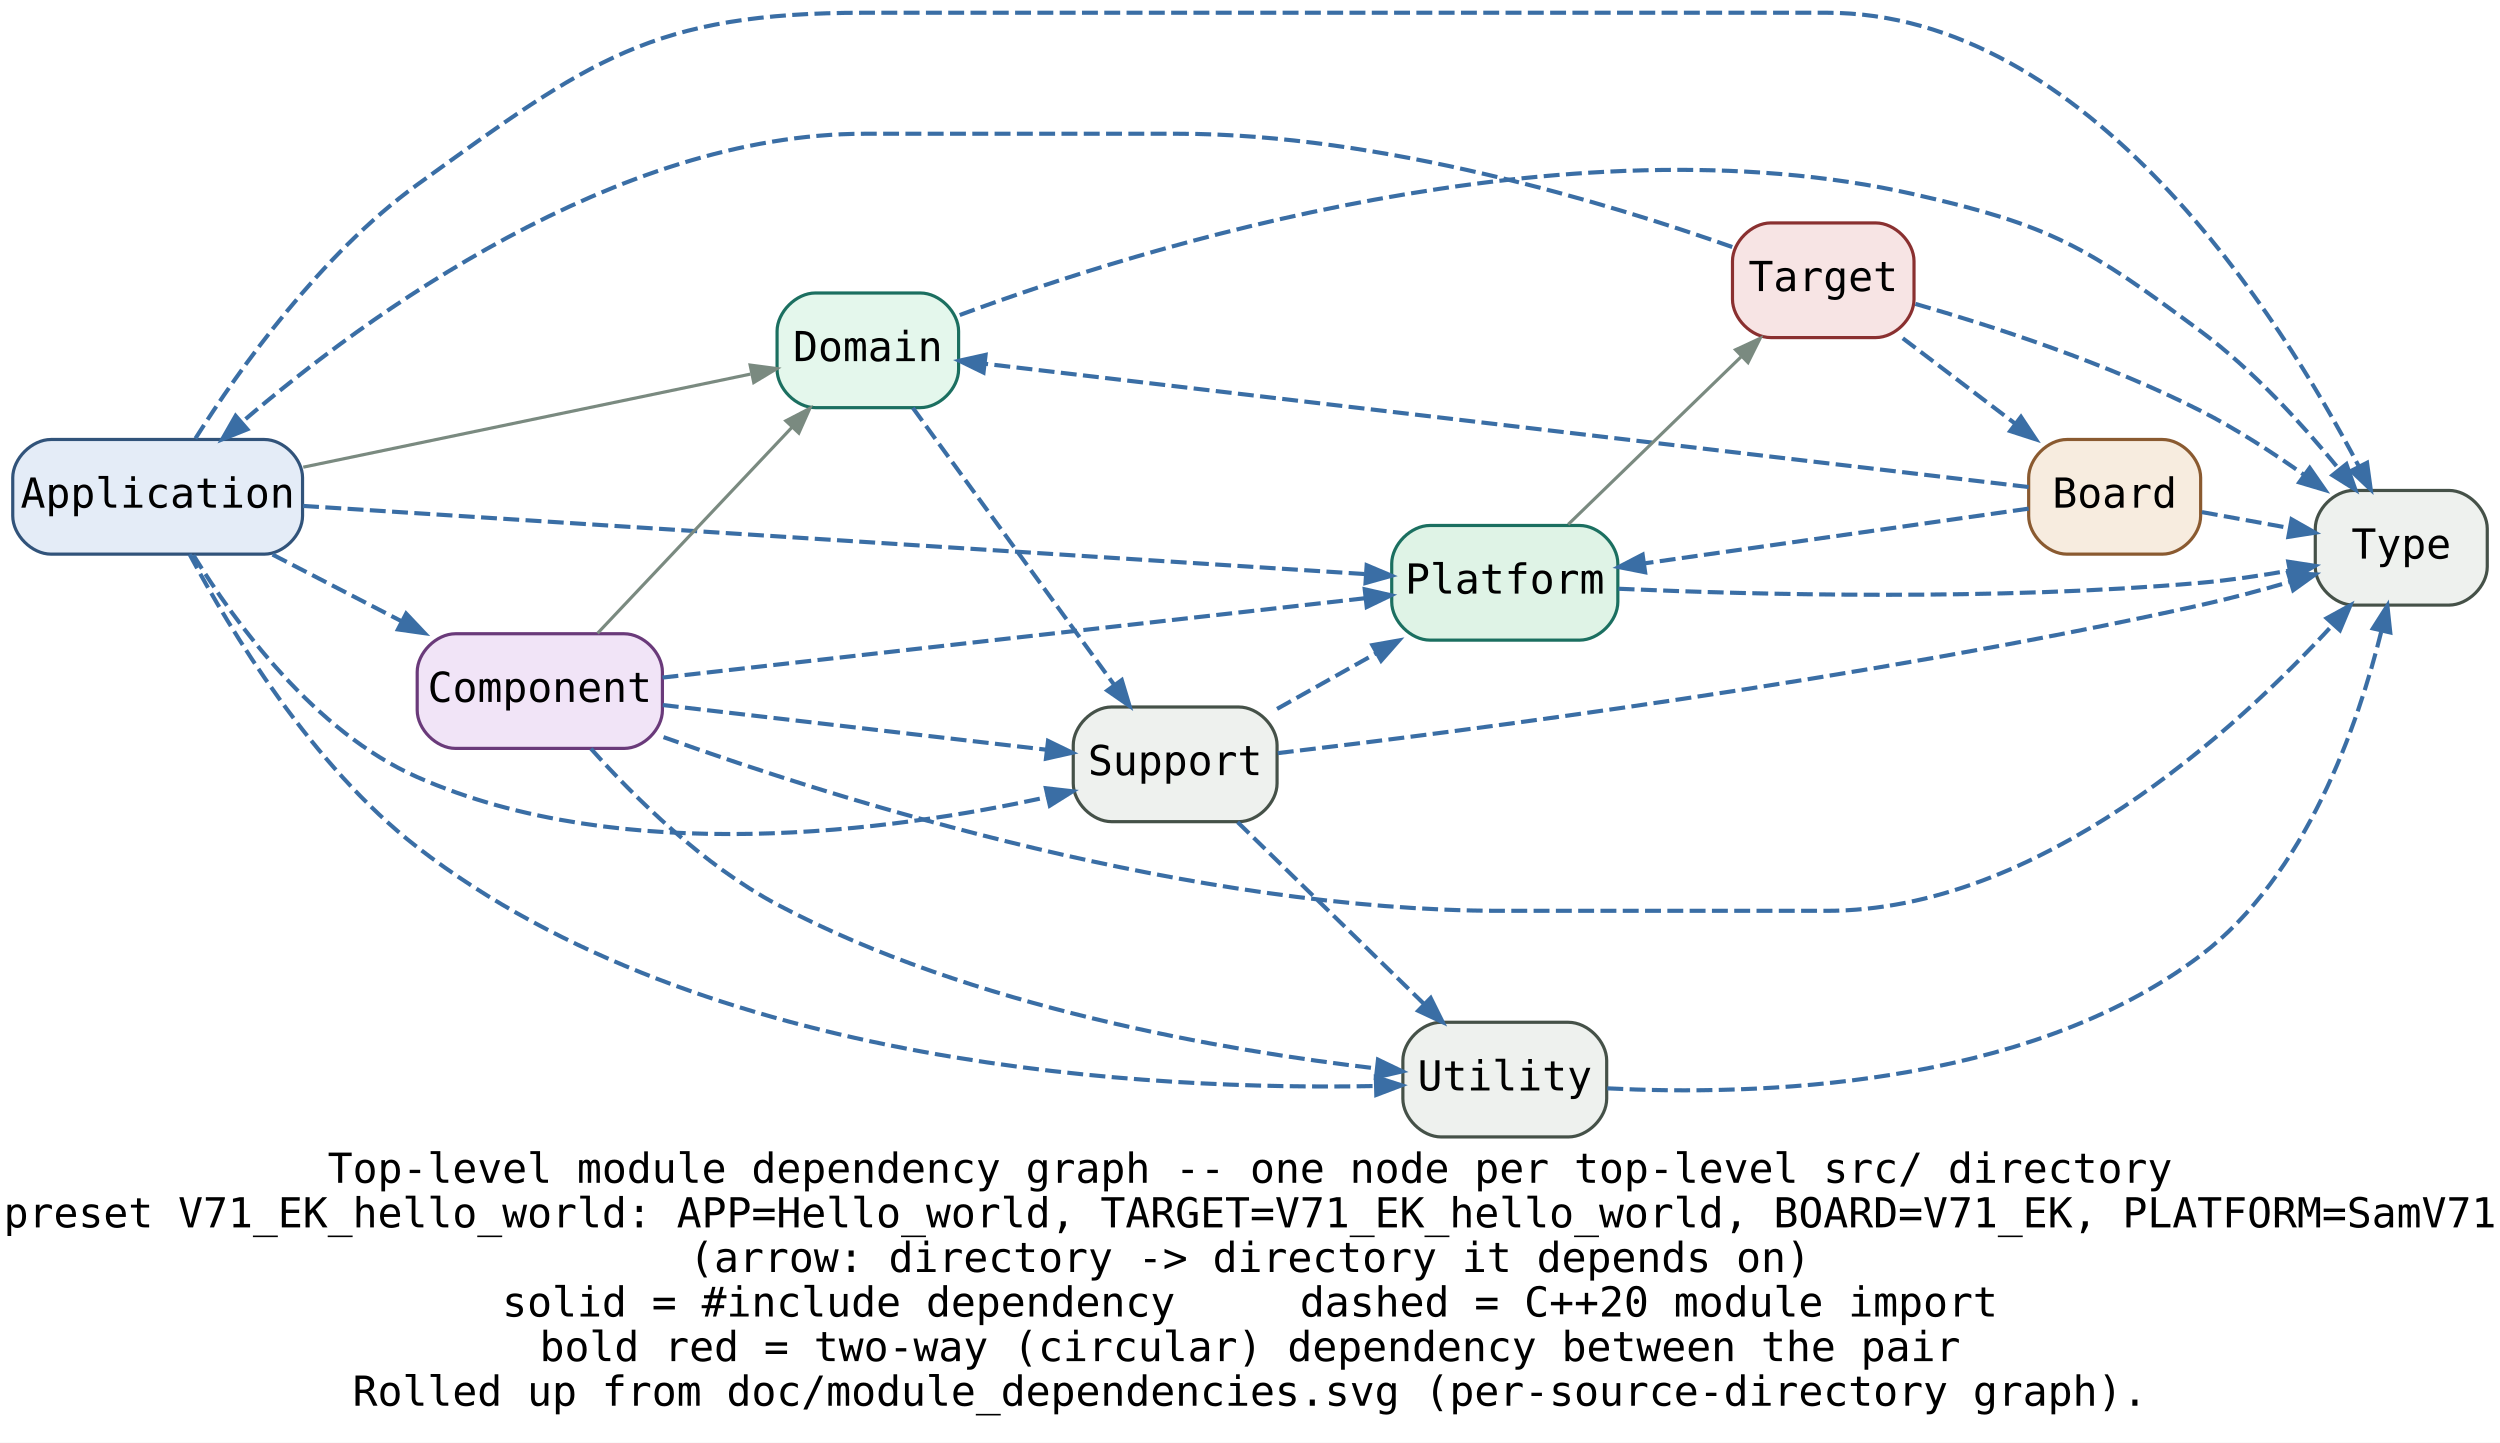
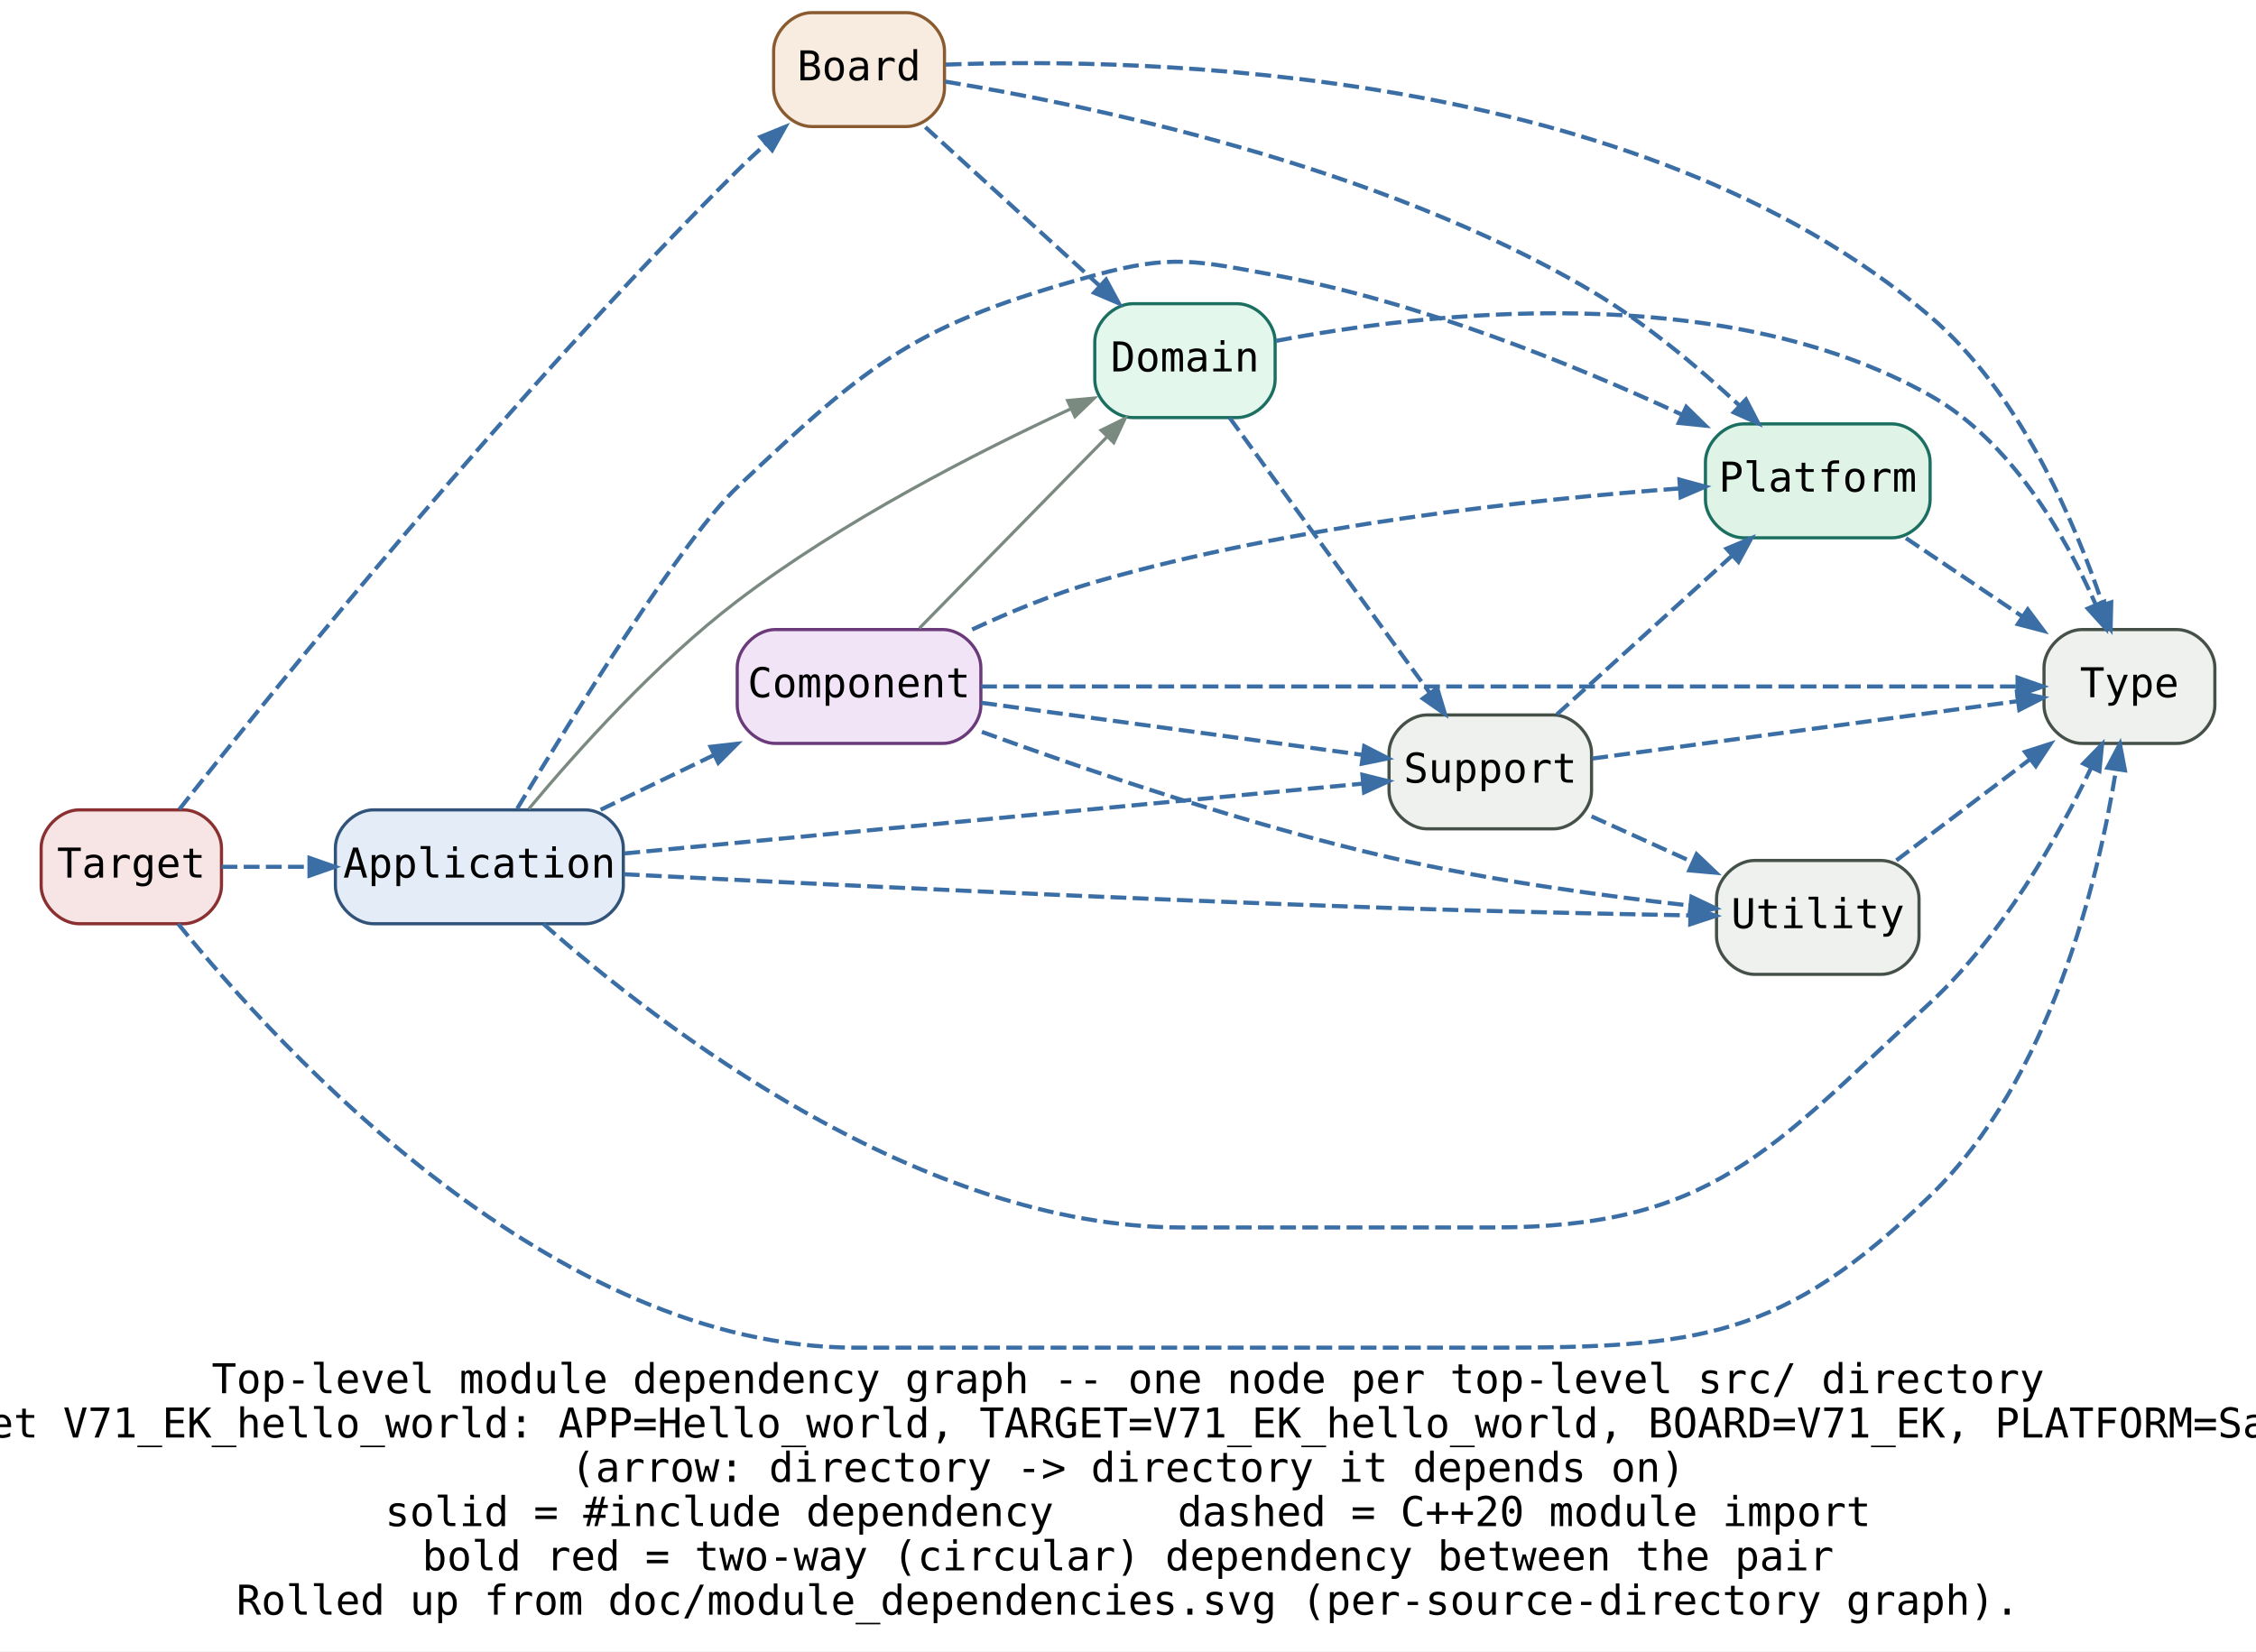
- <svg xmlns="http://www.w3.org/2000/svg" width="785pt" height="453pt" viewBox="0.00 0.00 785.00 453.00">
-   <g id="graph0" class="graph" transform="scale(1 1) rotate(0) translate(4 449)">
-     <polygon fill="white" stroke="transparent" points="-4,4 -4,-449 781,-449 781,4 -4,4" />
-     <text text-anchor="middle" x="388.5" y="-77.6" font-family="Consolas" font-size="13.00">Top-level module dependency graph -- one node per top-level src/ directory</text>
-     <text text-anchor="middle" x="388.5" y="-63.6" font-family="Consolas" font-size="13.00">(preset V71_EK_hello_world: APP=Hello_world, TARGET=V71_EK_hello_world, BOARD=V71_EK, PLATFORM=SamV71)</text>
-     <text text-anchor="middle" x="388.5" y="-49.6" font-family="Consolas" font-size="13.00">(arrow: directory -&gt; directory it depends on)</text>
-     <text text-anchor="middle" x="388.5" y="-35.6" font-family="Consolas" font-size="13.00">solid = #include dependency     dashed = C++20 module import</text>
-     <text text-anchor="middle" x="388.5" y="-21.6" font-family="Consolas" font-size="13.00">bold red = two-way (circular) dependency between the pair</text>
-     <text text-anchor="middle" x="388.5" y="-7.6" font-family="Consolas" font-size="13.00">Rolled up from doc/module_dependencies.svg (per-source-directory graph).</text>
+ <svg xmlns="http://www.w3.org/2000/svg" width="713pt" height="522pt" viewBox="0.00 0.00 713.00 522.00">
+   <g id="graph0" class="graph" transform="scale(1 1) rotate(0) translate(4 518)">
+     <polygon fill="white" stroke="transparent" points="-4,4 -4,-518 709,-518 709,4 -4,4" />
+     <text text-anchor="middle" x="352.5" y="-77.6" font-family="Consolas" font-size="13.00">Top-level module dependency graph -- one node per top-level src/ directory</text>
+     <text text-anchor="middle" x="352.5" y="-63.6" font-family="Consolas" font-size="13.00">(preset V71_EK_hello_world: APP=Hello_world, TARGET=V71_EK_hello_world, BOARD=V71_EK, PLATFORM=SamV71)</text>
+     <text text-anchor="middle" x="352.5" y="-49.6" font-family="Consolas" font-size="13.00">(arrow: directory -&gt; directory it depends on)</text>
+     <text text-anchor="middle" x="352.5" y="-35.6" font-family="Consolas" font-size="13.00">solid = #include dependency     dashed = C++20 module import</text>
+     <text text-anchor="middle" x="352.5" y="-21.6" font-family="Consolas" font-size="13.00">bold red = two-way (circular) dependency between the pair</text>
+     <text text-anchor="middle" x="352.5" y="-7.6" font-family="Consolas" font-size="13.00">Rolled up from doc/module_dependencies.svg (per-source-directory graph).</text>
    <g id="node1" class="node">
-       <path fill="#e4ecf7" stroke="#31537a" d="M79,-311C79,-311 12,-311 12,-311 6,-311 0,-305 0,-299 0,-299 0,-287 0,-287 0,-281 6,-275 12,-275 12,-275 79,-275 79,-275 85,-275 91,-281 91,-287 91,-287 91,-299 91,-299 91,-305 85,-311 79,-311" />
-       <text text-anchor="middle" x="45.5" y="-289.6" font-family="Consolas" font-size="13.00">Application</text>
+       <path fill="#e4ecf7" stroke="#31537a" d="M181,-262C181,-262 114,-262 114,-262 108,-262 102,-256 102,-250 102,-250 102,-238 102,-238 102,-232 108,-226 114,-226 114,-226 181,-226 181,-226 187,-226 193,-232 193,-238 193,-238 193,-250 193,-250 193,-256 187,-262 181,-262" />
+       <text text-anchor="middle" x="147.5" y="-240.6" font-family="Consolas" font-size="13.00">Application</text>
    </g>
    <g id="node3" class="node">
-       <path fill="#f1e4f7" stroke="#6a3a7a" d="M192,-250C192,-250 139,-250 139,-250 133,-250 127,-244 127,-238 127,-238 127,-226 127,-226 127,-220 133,-214 139,-214 139,-214 192,-214 192,-214 198,-214 204,-220 204,-226 204,-226 204,-238 204,-238 204,-244 198,-250 192,-250" />
-       <text text-anchor="middle" x="165.5" y="-228.6" font-family="Consolas" font-size="13.00">Component</text>
+       <path fill="#f1e4f7" stroke="#6a3a7a" d="M294,-319C294,-319 241,-319 241,-319 235,-319 229,-313 229,-307 229,-307 229,-295 229,-295 229,-289 235,-283 241,-283 241,-283 294,-283 294,-283 300,-283 306,-289 306,-295 306,-295 306,-307 306,-307 306,-313 300,-319 294,-319" />
+       <text text-anchor="middle" x="267.5" y="-297.6" font-family="Consolas" font-size="13.00">Component</text>
    </g>
    <g id="edge1" class="edge">
-       <path fill="none" stroke="#3a6ea5" stroke-width="1.3" stroke-dasharray="5,2" d="M81.58,-274.86C94.31,-268.28 108.82,-260.78 122.11,-253.91" />
-       <polygon fill="#3a6ea5" stroke="#3a6ea5" stroke-width="1.3" points="123.53,-256.33 129.35,-250.17 120.95,-251.36 123.53,-256.33" />
+       <path fill="none" stroke="#3a6ea5" stroke-width="1.3" stroke-dasharray="5,2" d="M185.84,-262.04C197.24,-267.55 209.9,-273.66 221.75,-279.38" />
+       <polygon fill="#3a6ea5" stroke="#3a6ea5" stroke-width="1.3" points="220.58,-281.93 229,-282.89 223.02,-276.89 220.58,-281.93" />
    </g>
    <g id="node4" class="node">
-       <path fill="#e4f7ec" stroke="#1b6f60" d="M285,-357C285,-357 252,-357 252,-357 246,-357 240,-351 240,-345 240,-345 240,-333 240,-333 240,-327 246,-321 252,-321 252,-321 285,-321 285,-321 291,-321 297,-327 297,-333 297,-333 297,-345 297,-345 297,-351 291,-357 285,-357" />
-       <text text-anchor="middle" x="268.5" y="-335.6" font-family="Consolas" font-size="13.00">Domain</text>
+       <path fill="#e4f7ec" stroke="#1b6f60" d="M387,-422C387,-422 354,-422 354,-422 348,-422 342,-416 342,-410 342,-410 342,-398 342,-398 342,-392 348,-386 354,-386 354,-386 387,-386 387,-386 393,-386 399,-392 399,-398 399,-398 399,-410 399,-410 399,-416 393,-422 387,-422" />
+       <text text-anchor="middle" x="370.5" y="-400.6" font-family="Consolas" font-size="13.00">Domain</text>
    </g>
    <g id="edge2" class="edge">
-       <path fill="none" stroke="#7a8a80" d="M91.22,-302.31C132.61,-310.92 193.37,-323.57 231.66,-331.54" />
-       <polygon fill="#7a8a80" stroke="#7a8a80" points="231.54,-334.37 239.94,-333.26 232.68,-328.89 231.54,-334.37" />
+       <path fill="none" stroke="#7a8a80" d="M163.13,-262.31C178.28,-280.49 203.3,-308.41 229,-328 262.1,-353.23 304.68,-375 334.25,-388.69" />
+       <polygon fill="#7a8a80" stroke="#7a8a80" points="333.41,-391.39 341.85,-392.17 335.74,-386.3 333.41,-391.39" />
    </g>
    <g id="node5" class="node">
-       <path fill="#dff3e6" stroke="#1b6f60" d="M492,-284C492,-284 445,-284 445,-284 439,-284 433,-278 433,-272 433,-272 433,-260 433,-260 433,-254 439,-248 445,-248 445,-248 492,-248 492,-248 498,-248 504,-254 504,-260 504,-260 504,-272 504,-272 504,-278 498,-284 492,-284" />
-       <text text-anchor="middle" x="468.5" y="-262.6" font-family="Consolas" font-size="13.00">Platform</text>
+       <path fill="#dff3e6" stroke="#1b6f60" d="M594,-384C594,-384 547,-384 547,-384 541,-384 535,-378 535,-372 535,-372 535,-360 535,-360 535,-354 541,-348 547,-348 547,-348 594,-348 594,-348 600,-348 606,-354 606,-360 606,-360 606,-372 606,-372 606,-378 600,-384 594,-384" />
+       <text text-anchor="middle" x="570.5" y="-362.6" font-family="Consolas" font-size="13.00">Platform</text>
    </g>
    <g id="edge3" class="edge">
-       <path fill="none" stroke="#3a6ea5" stroke-width="1.3" stroke-dasharray="5,2" d="M91.16,-290.14C172.62,-284.91 344.35,-273.9 424.54,-268.75" />
-       <polygon fill="#3a6ea5" stroke="#3a6ea5" stroke-width="1.3" points="425.13,-271.52 432.94,-268.22 424.77,-265.93 425.13,-271.52" />
+       <path fill="none" stroke="#3a6ea5" stroke-width="1.3" stroke-dasharray="5,2" d="M159.46,-262.41C177.23,-291.89 212.05,-347.97 229,-364 271.42,-404.12 285.69,-415.56 342,-431 366.43,-437.7 374.09,-435.59 399,-431 444.62,-422.6 493.83,-402.54 527.6,-386.91" />
+       <polygon fill="#3a6ea5" stroke="#3a6ea5" stroke-width="1.3" points="528.94,-389.38 534.99,-383.45 526.56,-384.31 528.94,-389.38" />
    </g>
    <g id="node6" class="node">
-       <path fill="#eef1ee" stroke="#455148" d="M385,-227C385,-227 345,-227 345,-227 339,-227 333,-221 333,-215 333,-215 333,-203 333,-203 333,-197 339,-191 345,-191 345,-191 385,-191 385,-191 391,-191 397,-197 397,-203 397,-203 397,-215 397,-215 397,-221 391,-227 385,-227" />
-       <text text-anchor="middle" x="365" y="-205.6" font-family="Consolas" font-size="13.00">Support</text>
+       <path fill="#eef1ee" stroke="#455148" d="M487,-292C487,-292 447,-292 447,-292 441,-292 435,-286 435,-280 435,-280 435,-268 435,-268 435,-262 441,-256 447,-256 447,-256 487,-256 487,-256 493,-256 499,-262 499,-268 499,-268 499,-280 499,-280 499,-286 493,-292 487,-292" />
+       <text text-anchor="middle" x="467" y="-270.6" font-family="Consolas" font-size="13.00">Support</text>
    </g>
    <g id="edge4" class="edge">
-       <path fill="none" stroke="#3a6ea5" stroke-width="1.3" stroke-dasharray="5,2" d="M56.74,-274.68C69.86,-253.34 94.79,-219.19 127,-205 191.61,-176.54 276.07,-188.02 324.76,-198.69" />
-       <polygon fill="#3a6ea5" stroke="#3a6ea5" stroke-width="1.3" points="324.41,-201.49 332.83,-200.53 325.65,-196.03 324.41,-201.49" />
+       <path fill="none" stroke="#3a6ea5" stroke-width="1.3" stroke-dasharray="5,2" d="M193.32,-248.23C255.68,-254.13 367.63,-264.7 426.83,-270.3" />
+       <polygon fill="#3a6ea5" stroke="#3a6ea5" stroke-width="1.3" points="426.59,-273.09 434.82,-271.05 427.12,-267.51 426.59,-273.09" />
    </g>
    <g id="node8" class="node">
-       <path fill="#eef1ee" stroke="#455148" d="M765,-295C765,-295 735,-295 735,-295 729,-295 723,-289 723,-283 723,-283 723,-271 723,-271 723,-265 729,-259 735,-259 735,-259 765,-259 765,-259 771,-259 777,-265 777,-271 777,-271 777,-283 777,-283 777,-289 771,-295 765,-295" />
-       <text text-anchor="middle" x="750" y="-273.6" font-family="Consolas" font-size="13.00">Type</text>
+       <path fill="#eef1ee" stroke="#455148" d="M684,-319C684,-319 654,-319 654,-319 648,-319 642,-313 642,-307 642,-307 642,-295 642,-295 642,-289 648,-283 654,-283 654,-283 684,-283 684,-283 690,-283 696,-289 696,-295 696,-295 696,-307 696,-307 696,-313 690,-319 684,-319" />
+       <text text-anchor="middle" x="669" y="-297.6" font-family="Consolas" font-size="13.00">Type</text>
    </g>
    <g id="edge5" class="edge">
-       <path fill="none" stroke="#3a6ea5" stroke-width="1.3" stroke-dasharray="5,2" d="M57.37,-311.33C71.11,-333.07 96.65,-369.1 127,-391 181.25,-430.14 200.6,-445 267.5,-445 267.5,-445 267.5,-445 569.5,-445 651.78,-445 711.92,-349.74 736.62,-302.68" />
-       <polygon fill="#3a6ea5" stroke="#3a6ea5" stroke-width="1.3" points="739.25,-303.69 740.41,-295.3 734.26,-301.14 739.25,-303.69" />
+       <path fill="none" stroke="#3a6ea5" stroke-width="1.3" stroke-dasharray="5,2" d="M167.77,-225.94C204.17,-193.79 286.83,-130 369.5,-130 369.5,-130 369.5,-130 468,-130 536.97,-130 555.32,-154.21 606,-201 628.82,-222.07 646.41,-253.4 656.93,-275.36" />
+       <polygon fill="#3a6ea5" stroke="#3a6ea5" stroke-width="1.3" points="654.43,-276.63 660.35,-282.7 659.51,-274.27 654.43,-276.63" />
    </g>
    <g id="node9" class="node">
-       <path fill="#eef1ee" stroke="#455148" d="M488.5,-128C488.5,-128 448.5,-128 448.5,-128 442.5,-128 436.5,-122 436.5,-116 436.5,-116 436.5,-104 436.5,-104 436.5,-98 442.5,-92 448.5,-92 448.5,-92 488.5,-92 488.5,-92 494.5,-92 500.5,-98 500.5,-104 500.5,-104 500.5,-116 500.5,-116 500.5,-122 494.5,-128 488.5,-128" />
-       <text text-anchor="middle" x="468.5" y="-106.6" font-family="Consolas" font-size="13.00">Utility</text>
+       <path fill="#eef1ee" stroke="#455148" d="M590.5,-246C590.5,-246 550.5,-246 550.5,-246 544.5,-246 538.5,-240 538.5,-234 538.5,-234 538.5,-222 538.5,-222 538.5,-216 544.5,-210 550.5,-210 550.5,-210 590.5,-210 590.5,-210 596.5,-210 602.5,-216 602.5,-222 602.5,-222 602.5,-234 602.5,-234 602.5,-240 596.5,-246 590.5,-246" />
+       <text text-anchor="middle" x="570.5" y="-224.6" font-family="Consolas" font-size="13.00">Utility</text>
    </g>
    <g id="edge6" class="edge">
-       <path fill="none" stroke="#3a6ea5" stroke-width="1.3" stroke-dasharray="5,2" d="M55.52,-274.96C68.37,-250.93 94.07,-208.5 127,-183 217.07,-113.24 359.04,-106.63 427.69,-107.99" />
-       <polygon fill="#3a6ea5" stroke="#3a6ea5" stroke-width="1.3" points="428.02,-110.8 436.09,-108.21 428.16,-105.2 428.02,-110.8" />
+       <path fill="none" stroke="#3a6ea5" stroke-width="1.3" stroke-dasharray="5,2" d="M193.15,-241.65C249.5,-238.77 349.41,-233.9 435,-231 467.05,-229.92 503.41,-229.13 530.24,-228.64" />
+       <polygon fill="#3a6ea5" stroke="#3a6ea5" stroke-width="1.3" points="530.29,-231.44 538.24,-228.49 530.19,-225.84 530.29,-231.44" />
    </g>
    <g id="node2" class="node">
-       <path fill="#f7ecdf" stroke="#8a5a30" d="M675,-311C675,-311 645,-311 645,-311 639,-311 633,-305 633,-299 633,-299 633,-287 633,-287 633,-281 639,-275 645,-275 645,-275 675,-275 675,-275 681,-275 687,-281 687,-287 687,-287 687,-299 687,-299 687,-305 681,-311 675,-311" />
-       <text text-anchor="middle" x="660" y="-289.6" font-family="Consolas" font-size="13.00">Board</text>
+       <path fill="#f7ecdf" stroke="#8a5a30" d="M282.5,-514C282.5,-514 252.5,-514 252.5,-514 246.5,-514 240.5,-508 240.5,-502 240.5,-502 240.5,-490 240.5,-490 240.5,-484 246.5,-478 252.5,-478 252.5,-478 282.5,-478 282.5,-478 288.5,-478 294.5,-484 294.5,-490 294.5,-490 294.5,-502 294.5,-502 294.5,-508 288.5,-514 282.5,-514" />
+       <text text-anchor="middle" x="267.5" y="-492.6" font-family="Consolas" font-size="13.00">Board</text>
    </g>
    <g id="edge7" class="edge">
-       <path fill="none" stroke="#3a6ea5" stroke-width="1.3" stroke-dasharray="5,2" d="M632.98,-296.07C565.16,-304.08 382.85,-325.61 305.25,-334.78" />
-       <polygon fill="#3a6ea5" stroke="#3a6ea5" stroke-width="1.3" points="304.82,-332.01 297.2,-335.73 305.47,-337.57 304.82,-332.01" />
+       <path fill="none" stroke="#3a6ea5" stroke-width="1.3" stroke-dasharray="5,2" d="M288.45,-477.82C304.22,-463.46 326.36,-443.3 343.51,-427.67" />
+       <polygon fill="#3a6ea5" stroke="#3a6ea5" stroke-width="1.3" points="345.56,-429.6 349.59,-422.14 341.79,-425.46 345.56,-429.6" />
    </g>
    <g id="edge8" class="edge">
-       <path fill="none" stroke="#3a6ea5" stroke-width="1.3" stroke-dasharray="5,2" d="M632.99,-289.29C601.92,-284.87 549.49,-277.4 512.4,-272.11" />
-       <polygon fill="#3a6ea5" stroke="#3a6ea5" stroke-width="1.3" points="512.57,-269.31 504.26,-270.95 511.78,-274.85 512.57,-269.31" />
+       <path fill="none" stroke="#3a6ea5" stroke-width="1.3" stroke-dasharray="5,2" d="M294.68,-492.22C339.23,-484.91 431.51,-465.92 499,-426 515.88,-416.02 532.69,-401.92 545.66,-389.89" />
+       <polygon fill="#3a6ea5" stroke="#3a6ea5" stroke-width="1.3" points="547.8,-391.72 551.7,-384.19 543.96,-387.64 547.8,-391.72" />
    </g>
    <g id="edge9" class="edge">
-       <path fill="none" stroke="#3a6ea5" stroke-width="1.3" stroke-dasharray="5,2" d="M687.4,-288.2C696.01,-286.63 705.69,-284.87 714.78,-283.22" />
-       <polygon fill="#3a6ea5" stroke="#3a6ea5" stroke-width="1.3" points="715.55,-285.93 722.92,-281.74 714.55,-280.42 715.55,-285.93" />
+       <path fill="none" stroke="#3a6ea5" stroke-width="1.3" stroke-dasharray="5,2" d="M294.89,-497.58C356.9,-499.85 513.63,-496.9 606,-418 634.35,-393.78 651.67,-353.27 660.55,-326.85" />
+       <polygon fill="#3a6ea5" stroke="#3a6ea5" stroke-width="1.3" points="663.25,-327.61 663.04,-319.13 657.92,-325.89 663.25,-327.61" />
    </g>
    <g id="edge10" class="edge">
-       <path fill="none" stroke="#7a8a80" d="M183.63,-250.15C200.46,-267.98 226.25,-295.3 244.78,-314.93" />
-       <polygon fill="#7a8a80" stroke="#7a8a80" points="242.76,-316.86 250.28,-320.76 246.83,-313.02 242.76,-316.86" />
+       <path fill="none" stroke="#7a8a80" d="M286.56,-319.41C303.07,-336.26 327.62,-361.29 345.73,-379.76" />
+       <polygon fill="#7a8a80" stroke="#7a8a80" points="344,-381.99 351.6,-385.75 348,-378.07 344,-381.99" />
    </g>
    <g id="edge11" class="edge">
-       <path fill="none" stroke="#3a6ea5" stroke-width="1.3" stroke-dasharray="5,2" d="M204.01,-236.24C260.16,-242.58 365.73,-254.5 424.77,-261.17" />
-       <polygon fill="#3a6ea5" stroke="#3a6ea5" stroke-width="1.3" points="424.52,-263.96 432.78,-262.08 425.15,-258.4 424.52,-263.96" />
+       <path fill="none" stroke="#3a6ea5" stroke-width="1.3" stroke-dasharray="5,2" d="M303.25,-319.02C315.25,-324.59 328.96,-330.24 342,-334 404.9,-352.15 480.67,-360.18 526.95,-363.61" />
+       <polygon fill="#3a6ea5" stroke="#3a6ea5" stroke-width="1.3" points="526.77,-366.4 534.95,-364.17 527.17,-360.82 526.77,-366.4" />
    </g>
    <g id="edge12" class="edge">
-       <path fill="none" stroke="#3a6ea5" stroke-width="1.3" stroke-dasharray="5,2" d="M204.11,-227.62C238.62,-223.6 289.54,-217.67 324.59,-213.59" />
-       <polygon fill="#3a6ea5" stroke="#3a6ea5" stroke-width="1.3" points="325.08,-216.35 332.7,-212.64 324.43,-210.79 325.08,-216.35" />
+       <path fill="none" stroke="#3a6ea5" stroke-width="1.3" stroke-dasharray="5,2" d="M306.11,-295.86C340.62,-291.14 391.54,-284.18 426.59,-279.39" />
+       <polygon fill="#3a6ea5" stroke="#3a6ea5" stroke-width="1.3" points="427.16,-282.14 434.7,-278.28 426.4,-276.59 427.16,-282.14" />
    </g>
    <g id="edge13" class="edge">
-       <path fill="none" stroke="#3a6ea5" stroke-width="1.3" stroke-dasharray="5,2" d="M204.35,-217.54C260.78,-197.3 370.73,-163 467.5,-163 467.5,-163 467.5,-163 569.5,-163 636.05,-163 697.89,-219.53 728.65,-252.98" />
-       <polygon fill="#3a6ea5" stroke="#3a6ea5" stroke-width="1.3" points="726.58,-254.87 734.02,-258.94 730.74,-251.12 726.58,-254.87" />
+       <path fill="none" stroke="#3a6ea5" stroke-width="1.3" stroke-dasharray="5,2" d="M306.08,-301C383.33,-301 558.91,-301 633.48,-301" />
+       <polygon fill="#3a6ea5" stroke="#3a6ea5" stroke-width="1.3" points="633.64,-303.8 641.64,-301 633.64,-298.2 633.64,-303.8" />
    </g>
    <g id="edge14" class="edge">
-       <path fill="none" stroke="#3a6ea5" stroke-width="1.3" stroke-dasharray="5,2" d="M181.56,-213.91C195.26,-198.62 216.82,-177.31 240,-165 300.94,-132.64 381.13,-119.01 428.22,-113.5" />
-       <polygon fill="#3a6ea5" stroke="#3a6ea5" stroke-width="1.3" points="428.69,-116.26 436.33,-112.59 428.07,-110.7 428.69,-116.26" />
+       <path fill="none" stroke="#3a6ea5" stroke-width="1.3" stroke-dasharray="5,2" d="M306.33,-286.65C339.74,-274.48 389.99,-257.39 435,-247 466.65,-239.69 503.18,-234.75 530.18,-231.74" />
+       <polygon fill="#3a6ea5" stroke="#3a6ea5" stroke-width="1.3" points="530.58,-234.51 538.23,-230.87 529.98,-228.94 530.58,-234.51" />
    </g>
    <g id="edge15" class="edge">
-       <path fill="none" stroke="#3a6ea5" stroke-width="1.3" stroke-dasharray="5,2" d="M282.64,-320.92C299.12,-298.25 327.46,-259.27 345.96,-233.82" />
-       <polygon fill="#3a6ea5" stroke="#3a6ea5" stroke-width="1.3" points="348.23,-235.46 350.67,-227.34 343.7,-232.17 348.23,-235.46" />
+       <path fill="none" stroke="#3a6ea5" stroke-width="1.3" stroke-dasharray="5,2" d="M384.64,-385.92C401.12,-363.25 429.46,-324.27 447.96,-298.82" />
+       <polygon fill="#3a6ea5" stroke="#3a6ea5" stroke-width="1.3" points="450.23,-300.46 452.67,-292.34 445.7,-297.17 450.23,-300.46" />
    </g>
    <g id="edge16" class="edge">
-       <path fill="none" stroke="#3a6ea5" stroke-width="1.3" stroke-dasharray="5,2" d="M297.36,-350.08C354.19,-371.16 487.39,-412.84 597,-388 640.23,-378.2 651.41,-371.43 687,-345 703.43,-332.81 718.93,-315.8 730.33,-301.84" />
-       <polygon fill="#3a6ea5" stroke="#3a6ea5" stroke-width="1.3" points="732.77,-303.27 735.58,-295.27 728.4,-299.77 732.77,-303.27" />
+       <path fill="none" stroke="#3a6ea5" stroke-width="1.3" stroke-dasharray="5,2" d="M399.32,-410.25C445.57,-419.07 539.75,-430.26 606,-393 631.57,-378.62 648.66,-348.79 658.31,-326.98" />
+       <polygon fill="#3a6ea5" stroke="#3a6ea5" stroke-width="1.3" points="661,-327.81 661.53,-319.35 655.84,-325.63 661,-327.81" />
+     </g>
+     <g id="edge17" class="edge">
+       <path fill="none" stroke="#3a6ea5" stroke-width="1.3" stroke-dasharray="5,2" d="M598.38,-347.89C609.76,-340.23 623.12,-331.23 635.08,-323.18" />
+       <polygon fill="#3a6ea5" stroke="#3a6ea5" stroke-width="1.3" points="636.86,-325.35 641.93,-318.56 633.73,-320.71 636.86,-325.35" />
+     </g>
+     <g id="edge18" class="edge">
+       <path fill="none" stroke="#3a6ea5" stroke-width="1.3" stroke-dasharray="5,2" d="M488.05,-292.18C503.9,-306.54 526.15,-326.7 543.39,-342.33" />
+       <polygon fill="#3a6ea5" stroke="#3a6ea5" stroke-width="1.3" points="541.68,-344.56 549.49,-347.86 545.44,-340.41 541.68,-344.56" />
+     </g>
+     <g id="edge19" class="edge">
+       <path fill="none" stroke="#3a6ea5" stroke-width="1.3" stroke-dasharray="5,2" d="M499.25,-278.22C535.71,-283.14 595.81,-291.25 633.58,-296.35" />
+       <polygon fill="#3a6ea5" stroke="#3a6ea5" stroke-width="1.3" points="633.45,-299.16 641.75,-297.46 634.2,-293.61 633.45,-299.16" />
+     </g>
+     <g id="edge20" class="edge">
+       <path fill="none" stroke="#3a6ea5" stroke-width="1.3" stroke-dasharray="5,2" d="M499,-259.95C509.04,-255.4 520.3,-250.3 530.83,-245.53" />
+       <polygon fill="#3a6ea5" stroke="#3a6ea5" stroke-width="1.3" points="532.2,-247.98 538.34,-242.12 529.89,-242.88 532.2,-247.98" />
    </g>
    <g id="node7" class="node">
-       <path fill="#f7e4e4" stroke="#8a3030" d="M585,-379C585,-379 552,-379 552,-379 546,-379 540,-373 540,-367 540,-367 540,-355 540,-355 540,-349 546,-343 552,-343 552,-343 585,-343 585,-343 591,-343 597,-349 597,-355 597,-355 597,-367 597,-367 597,-373 591,-379 585,-379" />
-       <text text-anchor="middle" x="568.5" y="-357.6" font-family="Consolas" font-size="13.00">Target</text>
-     </g>
-     <g id="edge17" class="edge">
-       <path fill="none" stroke="#7a8a80" d="M488.4,-284.32C503.85,-299.3 525.83,-320.61 542.7,-336.96" />
-       <polygon fill="#7a8a80" stroke="#7a8a80" points="540.97,-339.18 548.66,-342.74 544.87,-335.16 540.97,-339.18" />
-     </g>
-     <g id="edge18" class="edge">
-       <path fill="none" stroke="#3a6ea5" stroke-width="1.3" stroke-dasharray="5,2" d="M504.24,-264.13C547.24,-262.24 622.68,-260.34 687,-266 696.09,-266.8 705.84,-268.25 714.86,-269.83" />
-       <polygon fill="#3a6ea5" stroke="#3a6ea5" stroke-width="1.3" points="714.51,-272.62 722.89,-271.32 715.53,-267.11 714.51,-272.62" />
-     </g>
-     <g id="edge19" class="edge">
-       <path fill="none" stroke="#3a6ea5" stroke-width="1.3" stroke-dasharray="5,2" d="M397,-226.41C406.86,-231.94 417.89,-238.14 428.24,-243.95" />
-       <polygon fill="#3a6ea5" stroke="#3a6ea5" stroke-width="1.3" points="426.93,-246.43 435.28,-247.91 429.68,-241.55 426.93,-246.43" />
-     </g>
-     <g id="edge20" class="edge">
-       <path fill="none" stroke="#3a6ea5" stroke-width="1.3" stroke-dasharray="5,2" d="M397.23,-212.52C454.91,-219.31 581.84,-235.64 687,-259 696.22,-261.05 706.1,-263.7 715.19,-266.34" />
-       <polygon fill="#3a6ea5" stroke="#3a6ea5" stroke-width="1.3" points="714.48,-269.04 722.95,-268.63 716.07,-263.68 714.48,-269.04" />
+       <path fill="#f7e4e4" stroke="#8a3030" d="M54,-262C54,-262 21,-262 21,-262 15,-262 9,-256 9,-250 9,-250 9,-238 9,-238 9,-232 15,-226 21,-226 21,-226 54,-226 54,-226 60,-226 66,-232 66,-238 66,-238 66,-250 66,-250 66,-256 60,-262 54,-262" />
+       <text text-anchor="middle" x="37.5" y="-240.6" font-family="Consolas" font-size="13.00">Target</text>
    </g>
    <g id="edge21" class="edge">
-       <path fill="none" stroke="#3a6ea5" stroke-width="1.3" stroke-dasharray="5,2" d="M384.62,-190.84C401.07,-174.79 425.18,-151.28 443.16,-133.74" />
-       <polygon fill="#3a6ea5" stroke="#3a6ea5" stroke-width="1.3" points="445.23,-135.63 449,-128.04 441.32,-131.62 445.23,-135.63" />
+       <path fill="none" stroke="#3a6ea5" stroke-width="1.3" stroke-dasharray="5,2" d="M66.03,-244C74.53,-244 84.18,-244 93.79,-244" />
+       <polygon fill="#3a6ea5" stroke="#3a6ea5" stroke-width="1.3" points="93.81,-246.8 101.81,-244 93.81,-241.2 93.81,-246.8" />
    </g>
    <g id="edge22" class="edge">
-       <path fill="none" stroke="#3a6ea5" stroke-width="1.3" stroke-dasharray="5,2" d="M539.92,-371.44C501.52,-385.01 429.51,-407 366,-407 267.5,-407 267.5,-407 267.5,-407 189.35,-407 111.21,-349.99 72.15,-316.61" />
-       <polygon fill="#3a6ea5" stroke="#3a6ea5" stroke-width="1.3" points="73.65,-314.2 65.77,-311.06 69.98,-318.42 73.65,-314.2" />
+       <path fill="none" stroke="#3a6ea5" stroke-width="1.3" stroke-dasharray="5,2" d="M52.7,-262.2C83.25,-300.93 158.19,-393.7 229,-464 231.81,-466.79 234.84,-469.62 237.9,-472.38" />
+       <polygon fill="#3a6ea5" stroke="#3a6ea5" stroke-width="1.3" points="236.34,-474.74 244.19,-477.92 240.04,-470.54 236.34,-474.74" />
    </g>
    <g id="edge23" class="edge">
-       <path fill="none" stroke="#3a6ea5" stroke-width="1.3" stroke-dasharray="5,2" d="M593.48,-342.78C604.31,-334.56 617.21,-324.75 628.69,-316.03" />
-       <polygon fill="#3a6ea5" stroke="#3a6ea5" stroke-width="1.3" points="630.58,-318.11 635.26,-311.04 627.2,-313.65 630.58,-318.11" />
+       <path fill="none" stroke="#3a6ea5" stroke-width="1.3" stroke-dasharray="5,2" d="M52.31,-225.97C84.86,-185.7 170.88,-92 266.5,-92 266.5,-92 266.5,-92 468,-92 532.94,-92 559.33,-94.84 606,-140 644.06,-176.83 659.12,-239.59 664.8,-274.89" />
+       <polygon fill="#3a6ea5" stroke="#3a6ea5" stroke-width="1.3" points="662.03,-275.33 665.99,-282.83 667.57,-274.5 662.03,-275.33" />
    </g>
    <g id="edge24" class="edge">
-       <path fill="none" stroke="#3a6ea5" stroke-width="1.3" stroke-dasharray="5,2" d="M597.43,-353.58C621.8,-346.56 657.74,-334.9 687,-320 698.1,-314.35 709.5,-306.97 719.45,-299.92" />
-       <polygon fill="#3a6ea5" stroke="#3a6ea5" stroke-width="1.3" points="721.25,-302.07 726.09,-295.11 717.97,-297.53 721.25,-302.07" />
-     </g>
-     <g id="edge25" class="edge">
-       <path fill="none" stroke="#3a6ea5" stroke-width="1.3" stroke-dasharray="5,2" d="M500.7,-107.26C546.32,-104.94 631.82,-107.17 687,-149 720.1,-174.09 736.47,-221.46 743.8,-251.01" />
-       <polygon fill="#3a6ea5" stroke="#3a6ea5" stroke-width="1.3" points="741.09,-251.68 745.64,-258.83 746.54,-250.4 741.09,-251.68" />
+       <path fill="none" stroke="#3a6ea5" stroke-width="1.3" stroke-dasharray="5,2" d="M595.35,-246.04C608.11,-255.7 623.96,-267.68 637.59,-278" />
+       <polygon fill="#3a6ea5" stroke="#3a6ea5" stroke-width="1.3" points="636.02,-280.32 644.09,-282.91 639.4,-275.85 636.02,-280.32" />
    </g>
  </g>
</svg>
